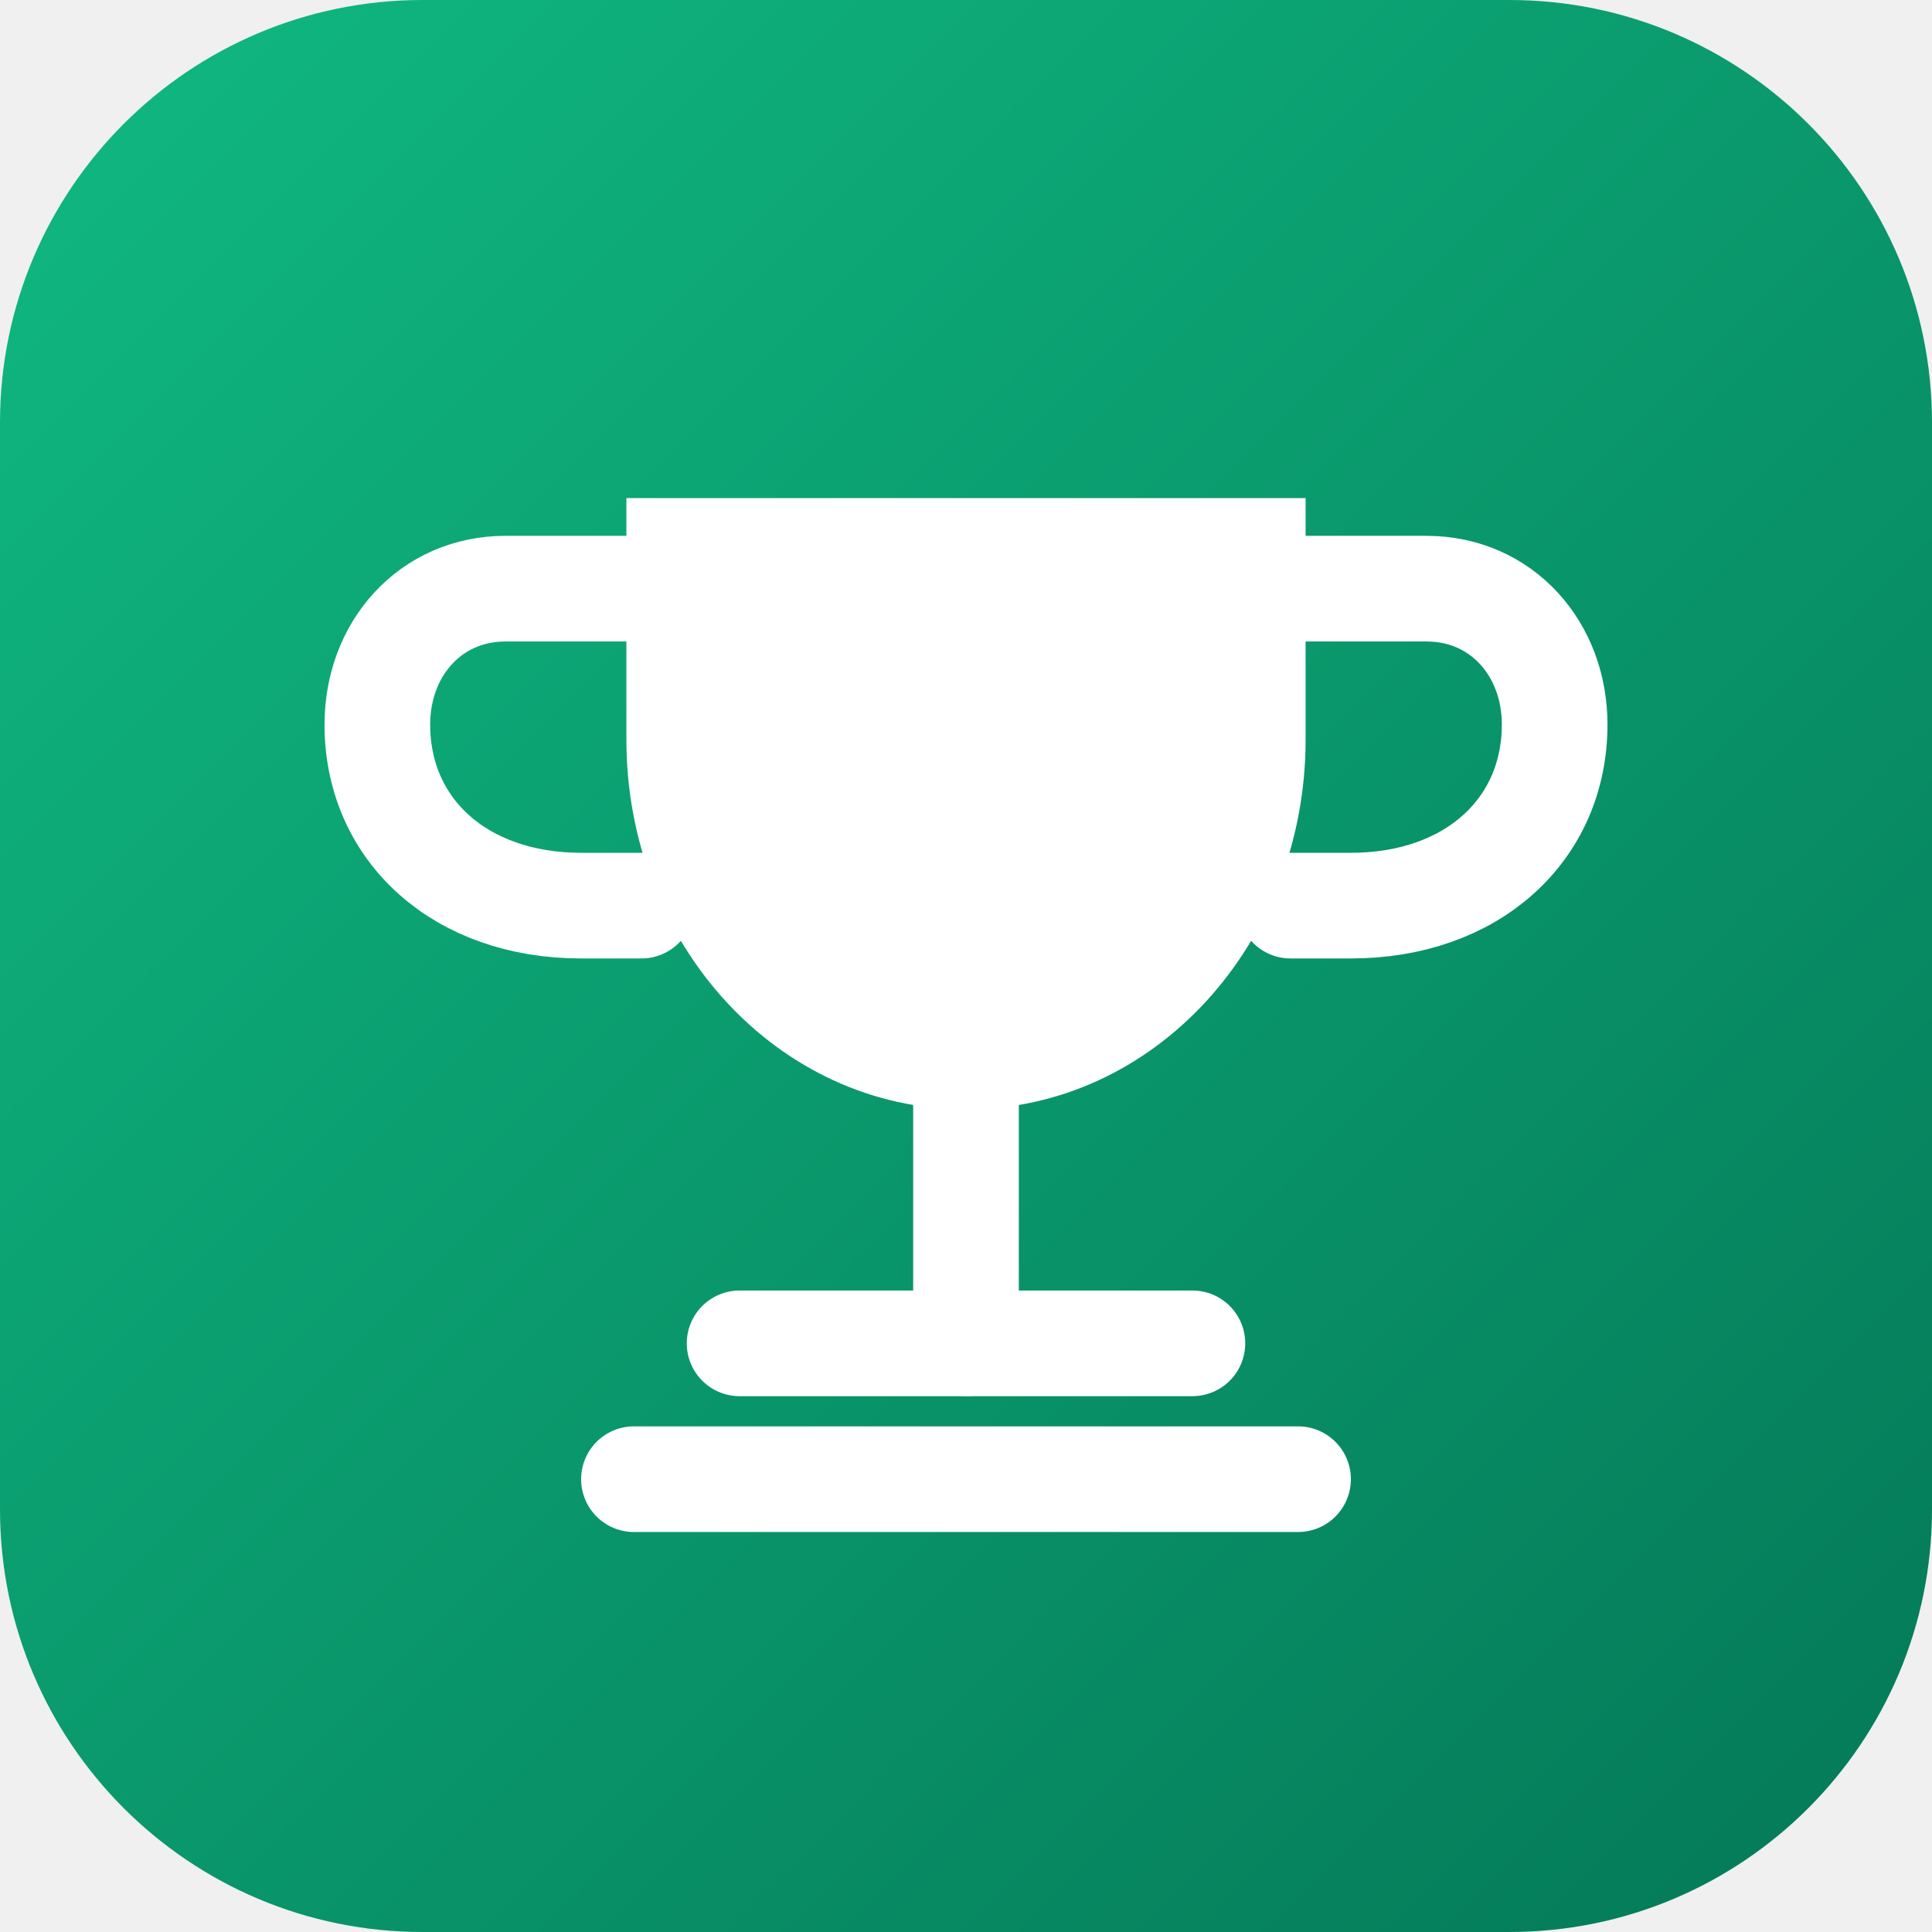
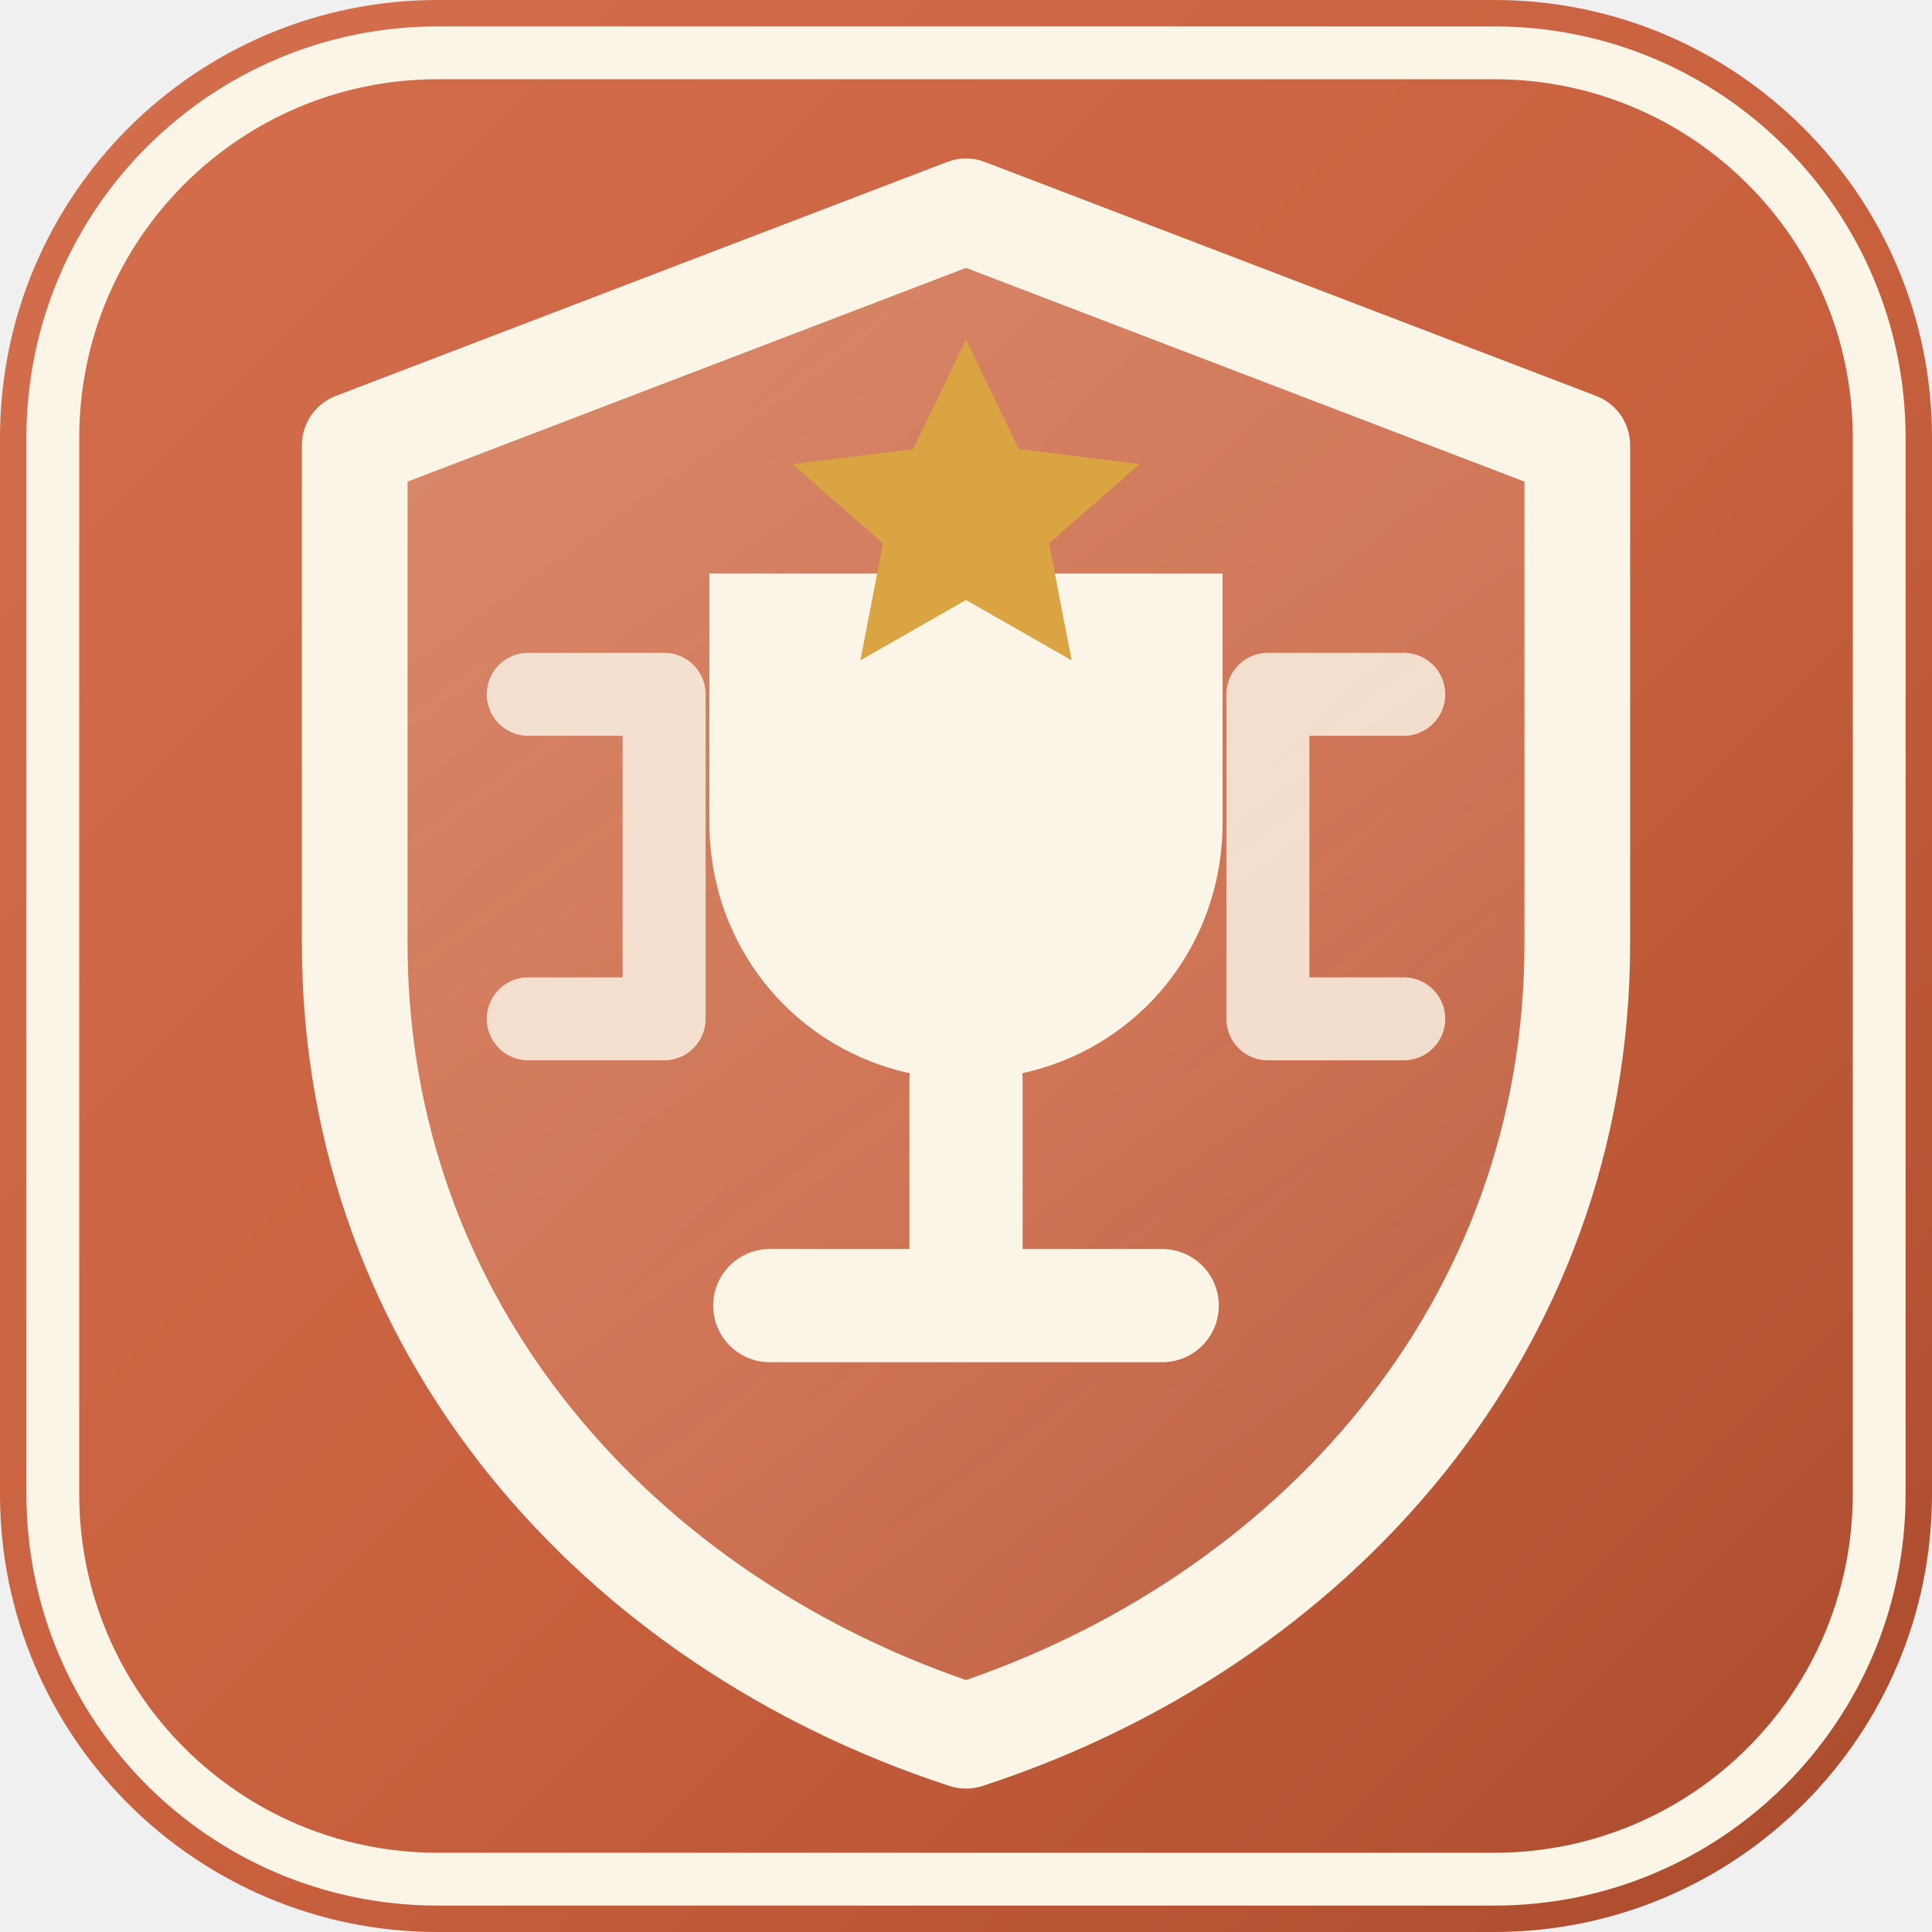
- <svg xmlns="http://www.w3.org/2000/svg" viewBox="0 0 512 512">
+ <svg xmlns="http://www.w3.org/2000/svg" viewBox="0 0 512 512" fill="none">
  <defs>
-     <linearGradient id="bg" x1="0" y1="0" x2="1" y2="1">
-       <stop offset="0%" stop-color="#10b981" />
-       <stop offset="100%" stop-color="#047857" />
+     <linearGradient id="bgOrange" x1="0" y1="0" x2="512" y2="512" gradientUnits="userSpaceOnUse">
+       <stop offset="0%" stop-color="#D46F4D" />
+       <stop offset="55%" stop-color="#C8603E" />
+       <stop offset="100%" stop-color="#A94B2D" />
+     </linearGradient>
+     <linearGradient id="shieldFill" x1="120" y1="60" x2="392" y2="440" gradientUnits="userSpaceOnUse">
+       <stop offset="0%" stop-color="#FBF5E8" stop-opacity="0.22" />
+       <stop offset="100%" stop-color="#FBF5E8" stop-opacity="0.08" />
    </linearGradient>
  </defs>
-   <rect width="512" height="512" rx="112" fill="url(#bg)" />
-   <g fill="none" stroke="#ffffff" stroke-width="28" stroke-linecap="round" stroke-linejoin="round">
-     <path d="M166 132h180v64c0 54-40 98-90 98s-90-44-90-98v-64z" fill="#ffffff" stroke="none" />
-     <path d="M166 156h-32c-20 0-34 16-34 36 0 28 22 48 54 48h16" />
-     <path d="M346 156h32c20 0 34 16 34 36 0 28-22 48-54 48h-16" />
-     <path d="M256 292v64" />
-     <path d="M196 356h120" />
-     <path d="M168 392h176" />
-   </g>
+   <rect width="512" height="512" rx="116" fill="url(#bgOrange)" />
+   <rect x="14" y="14" width="484" height="484" rx="102" stroke="#FBF5E8" stroke-width="14" />
+   <path d="M256 56L418 118V250C418 352 348 430 256 460C164 430 94 352 94 250V118L256 56Z" fill="url(#shieldFill)" stroke="#FBF5E8" stroke-width="28" stroke-linecap="round" stroke-linejoin="round" />
+   <path d="M140 184H176V270H140M372 184H336V270H372" stroke="#FBF5E8" stroke-opacity="0.82" stroke-width="22" stroke-linecap="round" stroke-linejoin="round" />
+   <path d="M188 152H324V218C324 256 294 286 256 286C218 286 188 256 188 218V152Z" fill="#FBF5E8" />
+   <path d="M256 286V344M204 346H308" stroke="#FBF5E8" stroke-width="30" stroke-linecap="round" />
+   <path d="M256 90L270 119L302 123L278 144L284 175L256 159L228 175L234 144L210 123L242 119L256 90Z" fill="#D9A441" />
</svg>
